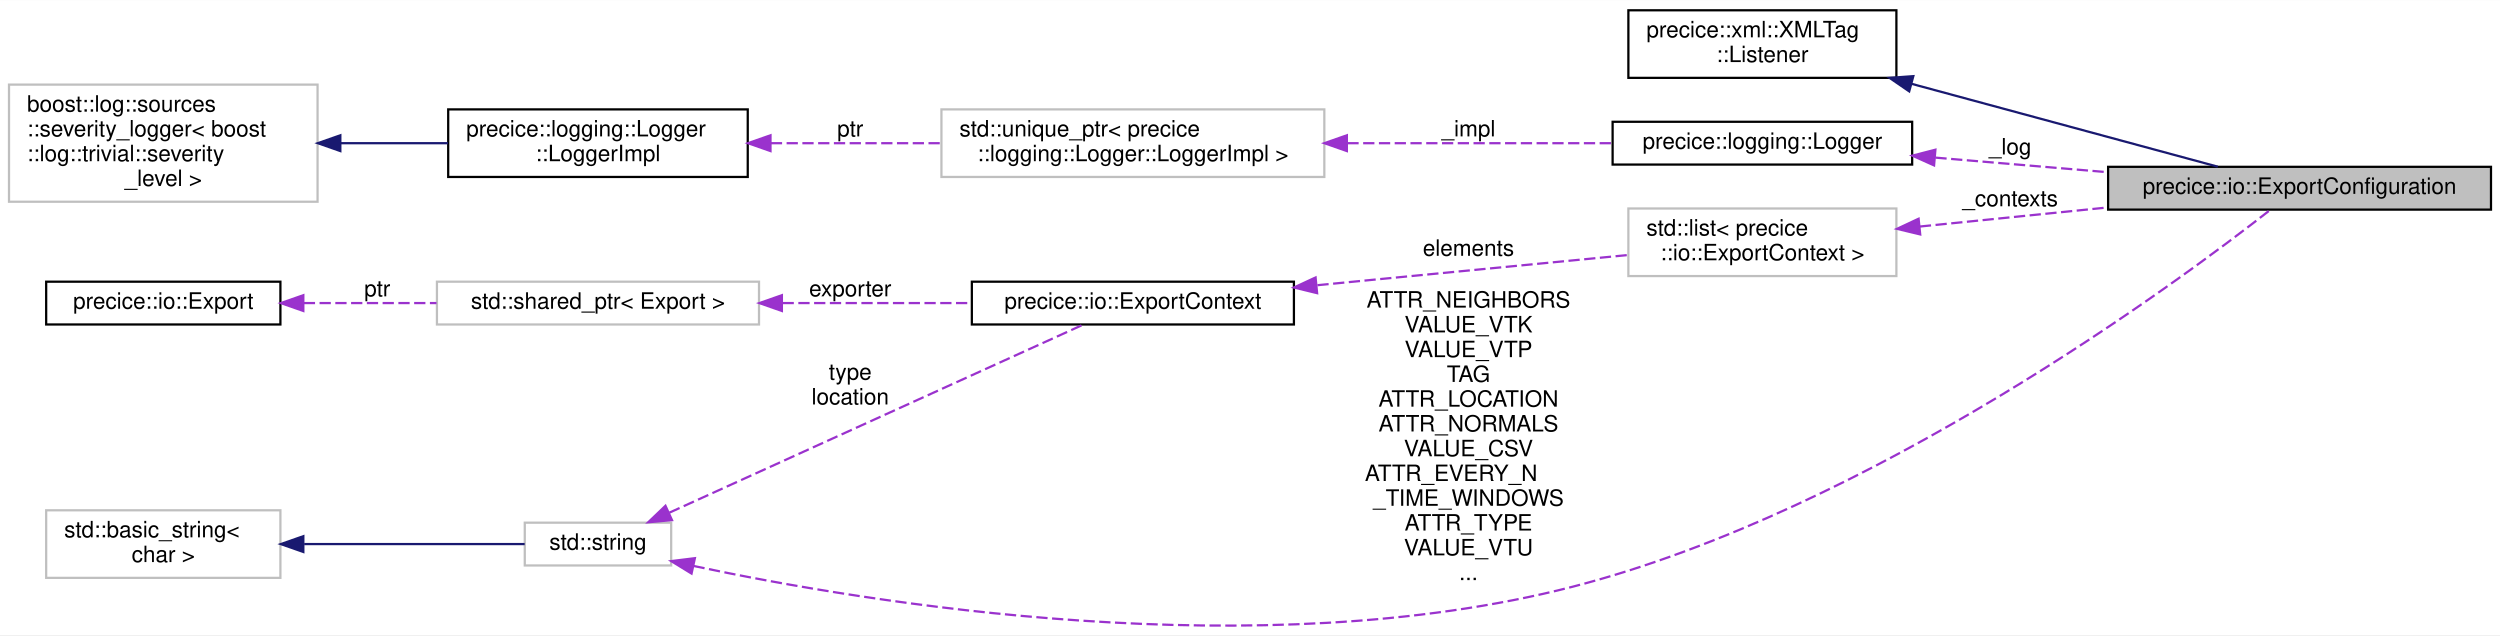
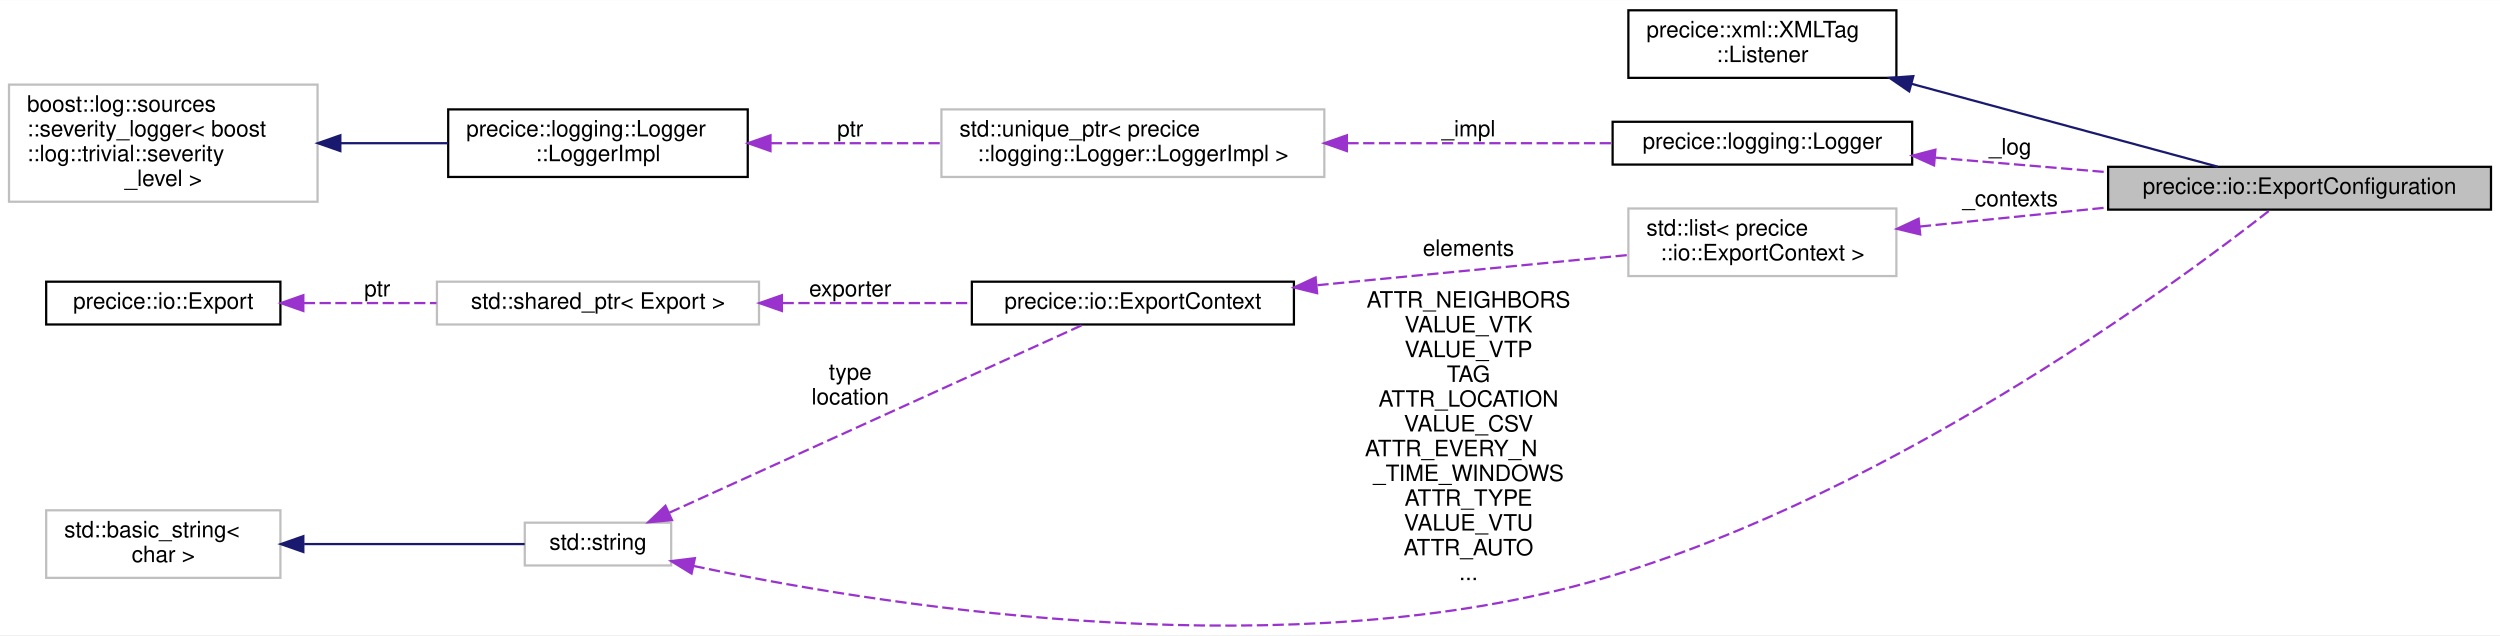
<svg xmlns="http://www.w3.org/2000/svg" xmlns:xlink="http://www.w3.org/1999/xlink" width="1110pt" height="282pt" viewBox="0.00 0.00 1110.00 281.86">
  <g id="graph0" class="graph" transform="scale(1 1) rotate(0) translate(4 277.86)">
    <polygon fill="white" stroke="transparent" points="-4,4 -4,-277.86 1106,-277.86 1106,4 -4,4" />
    <g id="node1" class="node">
      <g id="a_node1">
        <a xlink:title="Configuration class for exports.">
          <polygon fill="#bfbfbf" stroke="black" points="932,-184.86 932,-203.86 1102,-203.86 1102,-184.86 932,-184.86" />
          <text text-anchor="middle" x="1017" y="-191.86" font-family="Helvetica,sans-Serif" font-size="10.00">precice::io::ExportConfiguration</text>
        </a>
      </g>
    </g>
    <g id="node2" class="node">
      <g id="a_node2">
        <a xlink:href="structprecice_1_1xml_1_1XMLTag_1_1Listener.html" target="_top" xlink:title="Callback interface for configuration classes using XMLTag.">
          <polygon fill="white" stroke="black" points="719,-243.36 719,-273.36 838,-273.36 838,-243.36 719,-243.36" />
          <text text-anchor="start" x="727" y="-261.36" font-family="Helvetica,sans-Serif" font-size="10.00">precice::xml::XMLTag</text>
          <text text-anchor="middle" x="778.5" y="-250.36" font-family="Helvetica,sans-Serif" font-size="10.00">::Listener</text>
        </a>
      </g>
    </g>
    <g id="edge1" class="edge">
      <path fill="none" stroke="midnightblue" d="M844.69,-240.72C888.63,-228.83 944.9,-213.6 980.71,-203.91" />
      <polygon fill="midnightblue" stroke="midnightblue" points="843.69,-237.36 834.95,-243.35 845.52,-244.12 843.69,-237.36" />
    </g>
    <g id="node3" class="node">
      <g id="a_node3">
        <a xlink:href="classprecice_1_1logging_1_1Logger.html" target="_top" xlink:title="This class provides a lightweight logger.">
          <polygon fill="white" stroke="black" points="712,-204.86 712,-223.86 845,-223.86 845,-204.86 712,-204.86" />
          <text text-anchor="middle" x="778.5" y="-211.86" font-family="Helvetica,sans-Serif" font-size="10.00">precice::logging::Logger</text>
        </a>
      </g>
    </g>
    <g id="edge2" class="edge">
      <path fill="none" stroke="#9a32cd" stroke-dasharray="5,2" d="M855.31,-207.95C879.65,-205.89 906.75,-203.6 931.65,-201.49" />
      <polygon fill="#9a32cd" stroke="#9a32cd" points="854.73,-204.49 845.06,-208.82 855.32,-211.46 854.73,-204.49" />
      <text text-anchor="middle" x="888.5" y="-209.36" font-family="Helvetica,sans-Serif" font-size="10.00"> _log</text>
    </g>
    <g id="node4" class="node">
      <g id="a_node4">
        <a xlink:title=" ">
          <polygon fill="white" stroke="#bfbfbf" points="414,-199.36 414,-229.36 584,-229.36 584,-199.36 414,-199.36" />
          <text text-anchor="start" x="422" y="-217.36" font-family="Helvetica,sans-Serif" font-size="10.00">std::unique_ptr&lt; precice</text>
          <text text-anchor="middle" x="499" y="-206.36" font-family="Helvetica,sans-Serif" font-size="10.00">::logging::Logger::LoggerImpl &gt;</text>
        </a>
      </g>
    </g>
    <g id="edge3" class="edge">
      <path fill="none" stroke="#9a32cd" stroke-dasharray="5,2" d="M594.24,-214.36C632.91,-214.36 676.74,-214.36 711.83,-214.36" />
      <polygon fill="#9a32cd" stroke="#9a32cd" points="594.01,-210.86 584.01,-214.36 594.01,-217.86 594.01,-210.86" />
      <text text-anchor="middle" x="648" y="-217.36" font-family="Helvetica,sans-Serif" font-size="10.00"> _impl</text>
    </g>
    <g id="node5" class="node">
      <g id="a_node5">
        <a xlink:href="classprecice_1_1logging_1_1Logger_1_1LoggerImpl.html" target="_top" xlink:title=" ">
          <polygon fill="white" stroke="black" points="195,-199.36 195,-229.36 328,-229.36 328,-199.36 195,-199.36" />
          <text text-anchor="start" x="203" y="-217.36" font-family="Helvetica,sans-Serif" font-size="10.00">precice::logging::Logger</text>
          <text text-anchor="middle" x="261.5" y="-206.36" font-family="Helvetica,sans-Serif" font-size="10.00">::LoggerImpl</text>
        </a>
      </g>
    </g>
    <g id="edge4" class="edge">
      <path fill="none" stroke="#9a32cd" stroke-dasharray="5,2" d="M338.25,-214.36C362.34,-214.36 389.13,-214.36 413.78,-214.36" />
      <polygon fill="#9a32cd" stroke="#9a32cd" points="338.1,-210.86 328.1,-214.36 338.1,-217.86 338.1,-210.86" />
      <text text-anchor="middle" x="373.5" y="-217.36" font-family="Helvetica,sans-Serif" font-size="10.00"> ptr</text>
    </g>
    <g id="node6" class="node">
      <g id="a_node6">
        <a xlink:title=" ">
          <polygon fill="white" stroke="#bfbfbf" points="0,-188.36 0,-240.36 137,-240.36 137,-188.36 0,-188.36" />
          <text text-anchor="start" x="8" y="-228.36" font-family="Helvetica,sans-Serif" font-size="10.00">boost::log::sources</text>
          <text text-anchor="start" x="8" y="-217.36" font-family="Helvetica,sans-Serif" font-size="10.00">::severity_logger&lt; boost</text>
          <text text-anchor="start" x="8" y="-206.36" font-family="Helvetica,sans-Serif" font-size="10.00">::log::trivial::severity</text>
          <text text-anchor="middle" x="68.5" y="-195.36" font-family="Helvetica,sans-Serif" font-size="10.00">_level &gt;</text>
        </a>
      </g>
    </g>
    <g id="edge5" class="edge">
      <path fill="none" stroke="midnightblue" d="M147.37,-214.36C163.15,-214.36 179.6,-214.36 194.91,-214.36" />
      <polygon fill="midnightblue" stroke="midnightblue" points="147.11,-210.86 137.11,-214.36 147.11,-217.86 147.11,-210.86" />
    </g>
    <g id="node7" class="node">
      <g id="a_node7">
        <a xlink:title="STL class.">
          <polygon fill="white" stroke="#bfbfbf" points="229,-26.86 229,-45.86 294,-45.86 294,-26.86 229,-26.86" />
          <text text-anchor="middle" x="261.5" y="-33.86" font-family="Helvetica,sans-Serif" font-size="10.00">std::string</text>
        </a>
      </g>
    </g>
    <g id="edge6" class="edge">
      <path fill="none" stroke="#9a32cd" stroke-dasharray="5,2" d="M303.92,-26.65C381.76,-10.11 554.63,18.42 694,-17.36 826.84,-51.47 963.67,-153.13 1004.09,-184.82" />
      <polygon fill="#9a32cd" stroke="#9a32cd" points="303.05,-23.26 294.02,-28.8 304.53,-30.1 303.05,-23.26" />
      <text text-anchor="middle" x="648" y="-141.36" font-family="Helvetica,sans-Serif" font-size="10.00"> ATTR_NEIGHBORS</text>
      <text text-anchor="middle" x="648" y="-130.36" font-family="Helvetica,sans-Serif" font-size="10.00">VALUE_VTK</text>
      <text text-anchor="middle" x="648" y="-119.36" font-family="Helvetica,sans-Serif" font-size="10.00">VALUE_VTP</text>
      <text text-anchor="middle" x="648" y="-108.36" font-family="Helvetica,sans-Serif" font-size="10.00">TAG</text>
      <text text-anchor="middle" x="648" y="-97.36" font-family="Helvetica,sans-Serif" font-size="10.00">ATTR_LOCATION</text>
-       <text text-anchor="middle" x="648" y="-86.36" font-family="Helvetica,sans-Serif" font-size="10.00">ATTR_NORMALS</text>
-       <text text-anchor="middle" x="648" y="-75.36" font-family="Helvetica,sans-Serif" font-size="10.00">VALUE_CSV</text>
-       <text text-anchor="start" x="602" y="-64.36" font-family="Helvetica,sans-Serif" font-size="10.00">ATTR_EVERY_N</text>
-       <text text-anchor="middle" x="648" y="-53.36" font-family="Helvetica,sans-Serif" font-size="10.00">_TIME_WINDOWS</text>
-       <text text-anchor="middle" x="648" y="-42.36" font-family="Helvetica,sans-Serif" font-size="10.00">ATTR_TYPE</text>
-       <text text-anchor="middle" x="648" y="-31.36" font-family="Helvetica,sans-Serif" font-size="10.00">VALUE_VTU</text>
+       <text text-anchor="middle" x="648" y="-86.36" font-family="Helvetica,sans-Serif" font-size="10.00">VALUE_CSV</text>
+       <text text-anchor="start" x="602" y="-75.36" font-family="Helvetica,sans-Serif" font-size="10.00">ATTR_EVERY_N</text>
+       <text text-anchor="middle" x="648" y="-64.36" font-family="Helvetica,sans-Serif" font-size="10.00">_TIME_WINDOWS</text>
+       <text text-anchor="middle" x="648" y="-53.36" font-family="Helvetica,sans-Serif" font-size="10.00">ATTR_TYPE</text>
+       <text text-anchor="middle" x="648" y="-42.36" font-family="Helvetica,sans-Serif" font-size="10.00">VALUE_VTU</text>
+       <text text-anchor="middle" x="648" y="-31.36" font-family="Helvetica,sans-Serif" font-size="10.00">ATTR_AUTO</text>
      <text text-anchor="middle" x="648" y="-20.36" font-family="Helvetica,sans-Serif" font-size="10.00">...</text>
    </g>
    <g id="node10" class="node">
      <g id="a_node10">
        <a xlink:href="structprecice_1_1io_1_1ExportContext.html" target="_top" xlink:title=" ">
          <polygon fill="white" stroke="black" points="427.5,-133.86 427.5,-152.86 570.5,-152.86 570.5,-133.86 427.5,-133.86" />
          <text text-anchor="middle" x="499" y="-140.86" font-family="Helvetica,sans-Serif" font-size="10.00">precice::io::ExportContext</text>
        </a>
      </g>
    </g>
    <g id="edge12" class="edge">
      <path fill="none" stroke="#9a32cd" stroke-dasharray="5,2" d="M293.18,-50.3C341.76,-72.37 435.14,-114.8 476.9,-133.77" />
      <polygon fill="#9a32cd" stroke="#9a32cd" points="294.37,-46.99 283.81,-46.04 291.47,-53.37 294.37,-46.99" />
      <text text-anchor="middle" x="373.5" y="-109.36" font-family="Helvetica,sans-Serif" font-size="10.00"> type</text>
      <text text-anchor="middle" x="373.5" y="-98.36" font-family="Helvetica,sans-Serif" font-size="10.00">location</text>
    </g>
    <g id="node8" class="node">
      <g id="a_node8">
        <a xlink:title="STL class.">
          <polygon fill="white" stroke="#bfbfbf" points="16.5,-21.36 16.5,-51.36 120.5,-51.36 120.5,-21.36 16.5,-21.36" />
          <text text-anchor="start" x="24.5" y="-39.36" font-family="Helvetica,sans-Serif" font-size="10.00">std::basic_string&lt;</text>
          <text text-anchor="middle" x="68.5" y="-28.36" font-family="Helvetica,sans-Serif" font-size="10.00"> char &gt;</text>
        </a>
      </g>
    </g>
    <g id="edge7" class="edge">
      <path fill="none" stroke="midnightblue" d="M131.05,-36.36C163.69,-36.36 202.41,-36.36 228.95,-36.36" />
      <polygon fill="midnightblue" stroke="midnightblue" points="130.68,-32.86 120.68,-36.36 130.68,-39.86 130.68,-32.86" />
    </g>
    <g id="node9" class="node">
      <g id="a_node9">
        <a xlink:title=" ">
          <polygon fill="white" stroke="#bfbfbf" points="719,-155.36 719,-185.36 838,-185.36 838,-155.36 719,-155.36" />
          <text text-anchor="start" x="727" y="-173.36" font-family="Helvetica,sans-Serif" font-size="10.00">std::list&lt; precice</text>
          <text text-anchor="middle" x="778.5" y="-162.36" font-family="Helvetica,sans-Serif" font-size="10.00">::io::ExportContext &gt;</text>
        </a>
      </g>
    </g>
    <g id="edge8" class="edge">
      <path fill="none" stroke="#9a32cd" stroke-dasharray="5,2" d="M848.41,-177.35C874.43,-179.99 904.34,-183.03 931.63,-185.8" />
      <polygon fill="#9a32cd" stroke="#9a32cd" points="848.57,-173.85 838.26,-176.32 847.86,-180.82 848.57,-173.85" />
      <text text-anchor="middle" x="888.5" y="-186.36" font-family="Helvetica,sans-Serif" font-size="10.00"> _contexts</text>
    </g>
    <g id="edge9" class="edge">
      <path fill="none" stroke="#9a32cd" stroke-dasharray="5,2" d="M580.93,-151.3C588.06,-152 595.16,-152.69 602,-153.36 641,-157.16 684.87,-161.41 719,-164.71" />
      <polygon fill="#9a32cd" stroke="#9a32cd" points="580.8,-147.77 570.51,-150.28 580.12,-154.74 580.8,-147.77" />
      <text text-anchor="middle" x="648" y="-164.36" font-family="Helvetica,sans-Serif" font-size="10.00"> elements</text>
    </g>
    <g id="node11" class="node">
      <g id="a_node11">
        <a xlink:title=" ">
          <polygon fill="white" stroke="#bfbfbf" points="190,-133.86 190,-152.86 333,-152.86 333,-133.86 190,-133.86" />
          <text text-anchor="middle" x="261.5" y="-140.86" font-family="Helvetica,sans-Serif" font-size="10.00">std::shared_ptr&lt; Export &gt;</text>
        </a>
      </g>
    </g>
    <g id="edge10" class="edge">
      <path fill="none" stroke="#9a32cd" stroke-dasharray="5,2" d="M343.46,-143.36C370.75,-143.36 400.97,-143.36 427.39,-143.36" />
      <polygon fill="#9a32cd" stroke="#9a32cd" points="343.16,-139.86 333.16,-143.36 343.16,-146.86 343.16,-139.86" />
      <text text-anchor="middle" x="373.5" y="-146.36" font-family="Helvetica,sans-Serif" font-size="10.00"> exporter</text>
    </g>
    <g id="node12" class="node">
      <g id="a_node12">
        <a xlink:href="classprecice_1_1io_1_1Export.html" target="_top" xlink:title="Abstract base class of all classes exporting container data structures.">
          <polygon fill="white" stroke="black" points="16.5,-133.86 16.5,-152.86 120.5,-152.86 120.5,-133.86 16.5,-133.86" />
          <text text-anchor="middle" x="68.5" y="-140.86" font-family="Helvetica,sans-Serif" font-size="10.00">precice::io::Export</text>
        </a>
      </g>
    </g>
    <g id="edge11" class="edge">
      <path fill="none" stroke="#9a32cd" stroke-dasharray="5,2" d="M130.88,-143.36C149.65,-143.36 170.45,-143.36 189.79,-143.36" />
      <polygon fill="#9a32cd" stroke="#9a32cd" points="130.68,-139.86 120.68,-143.36 130.68,-146.86 130.68,-139.86" />
      <text text-anchor="middle" x="163.5" y="-146.36" font-family="Helvetica,sans-Serif" font-size="10.00"> ptr</text>
    </g>
  </g>
</svg>
